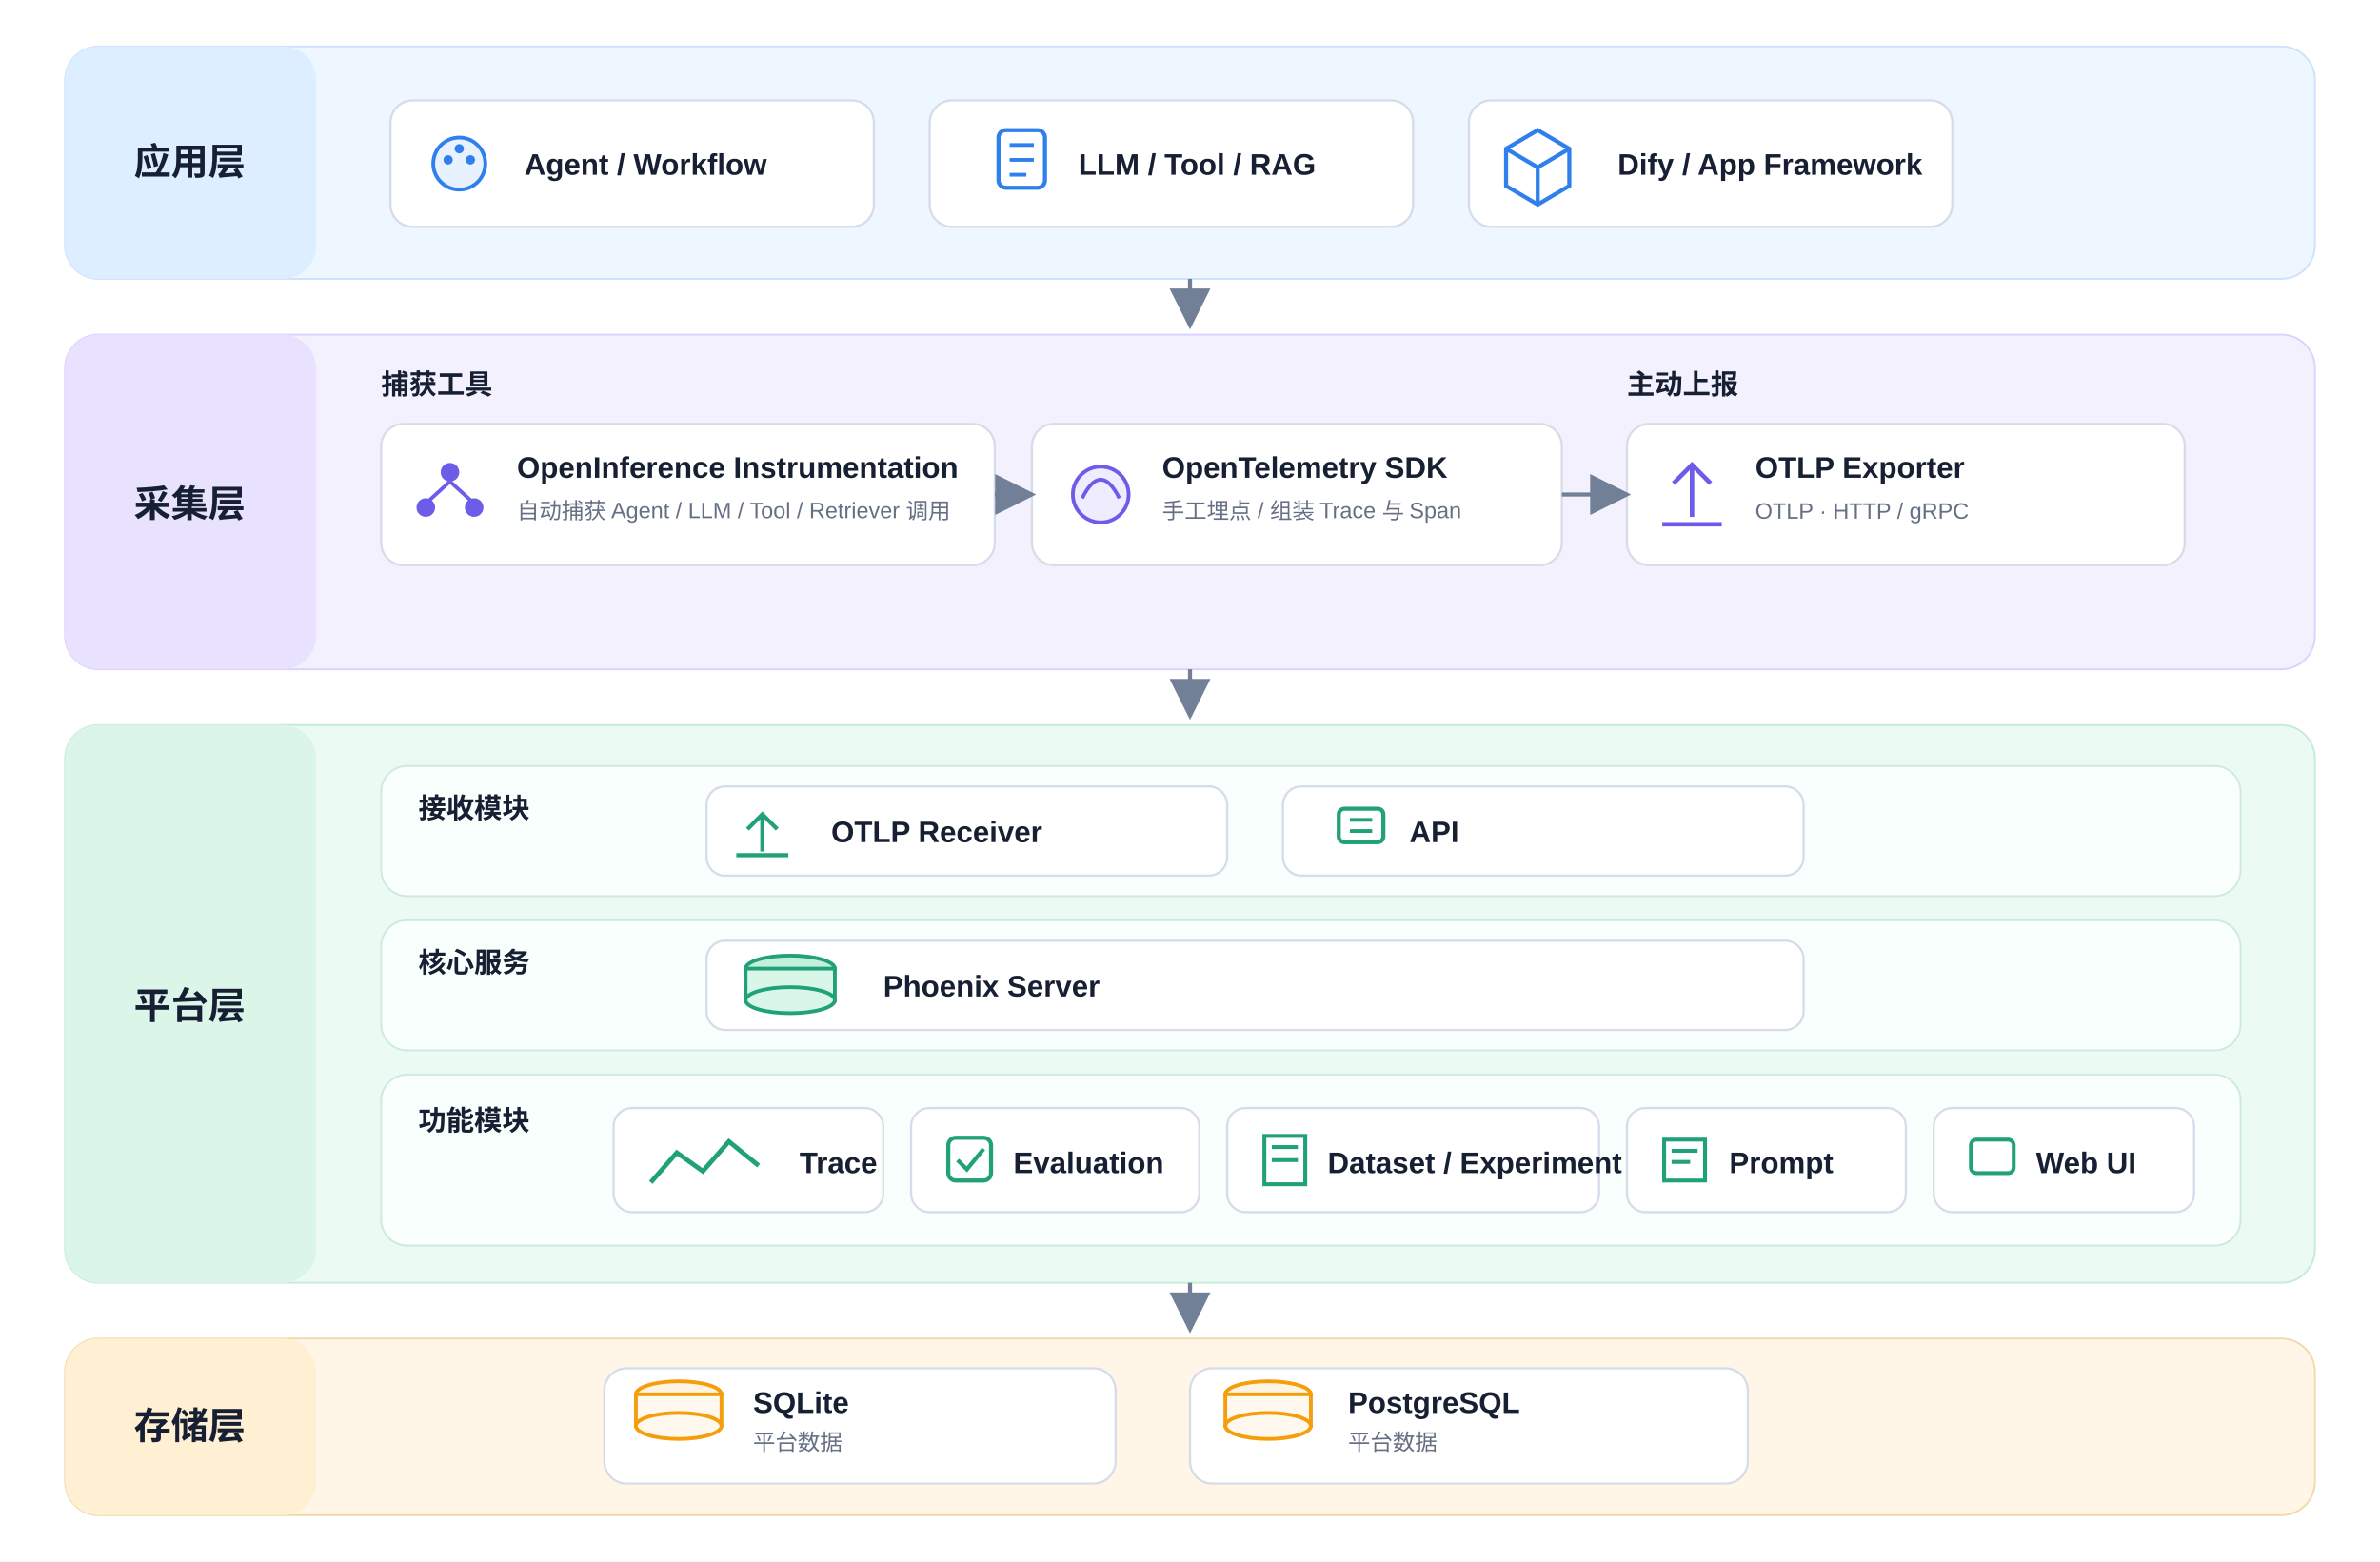
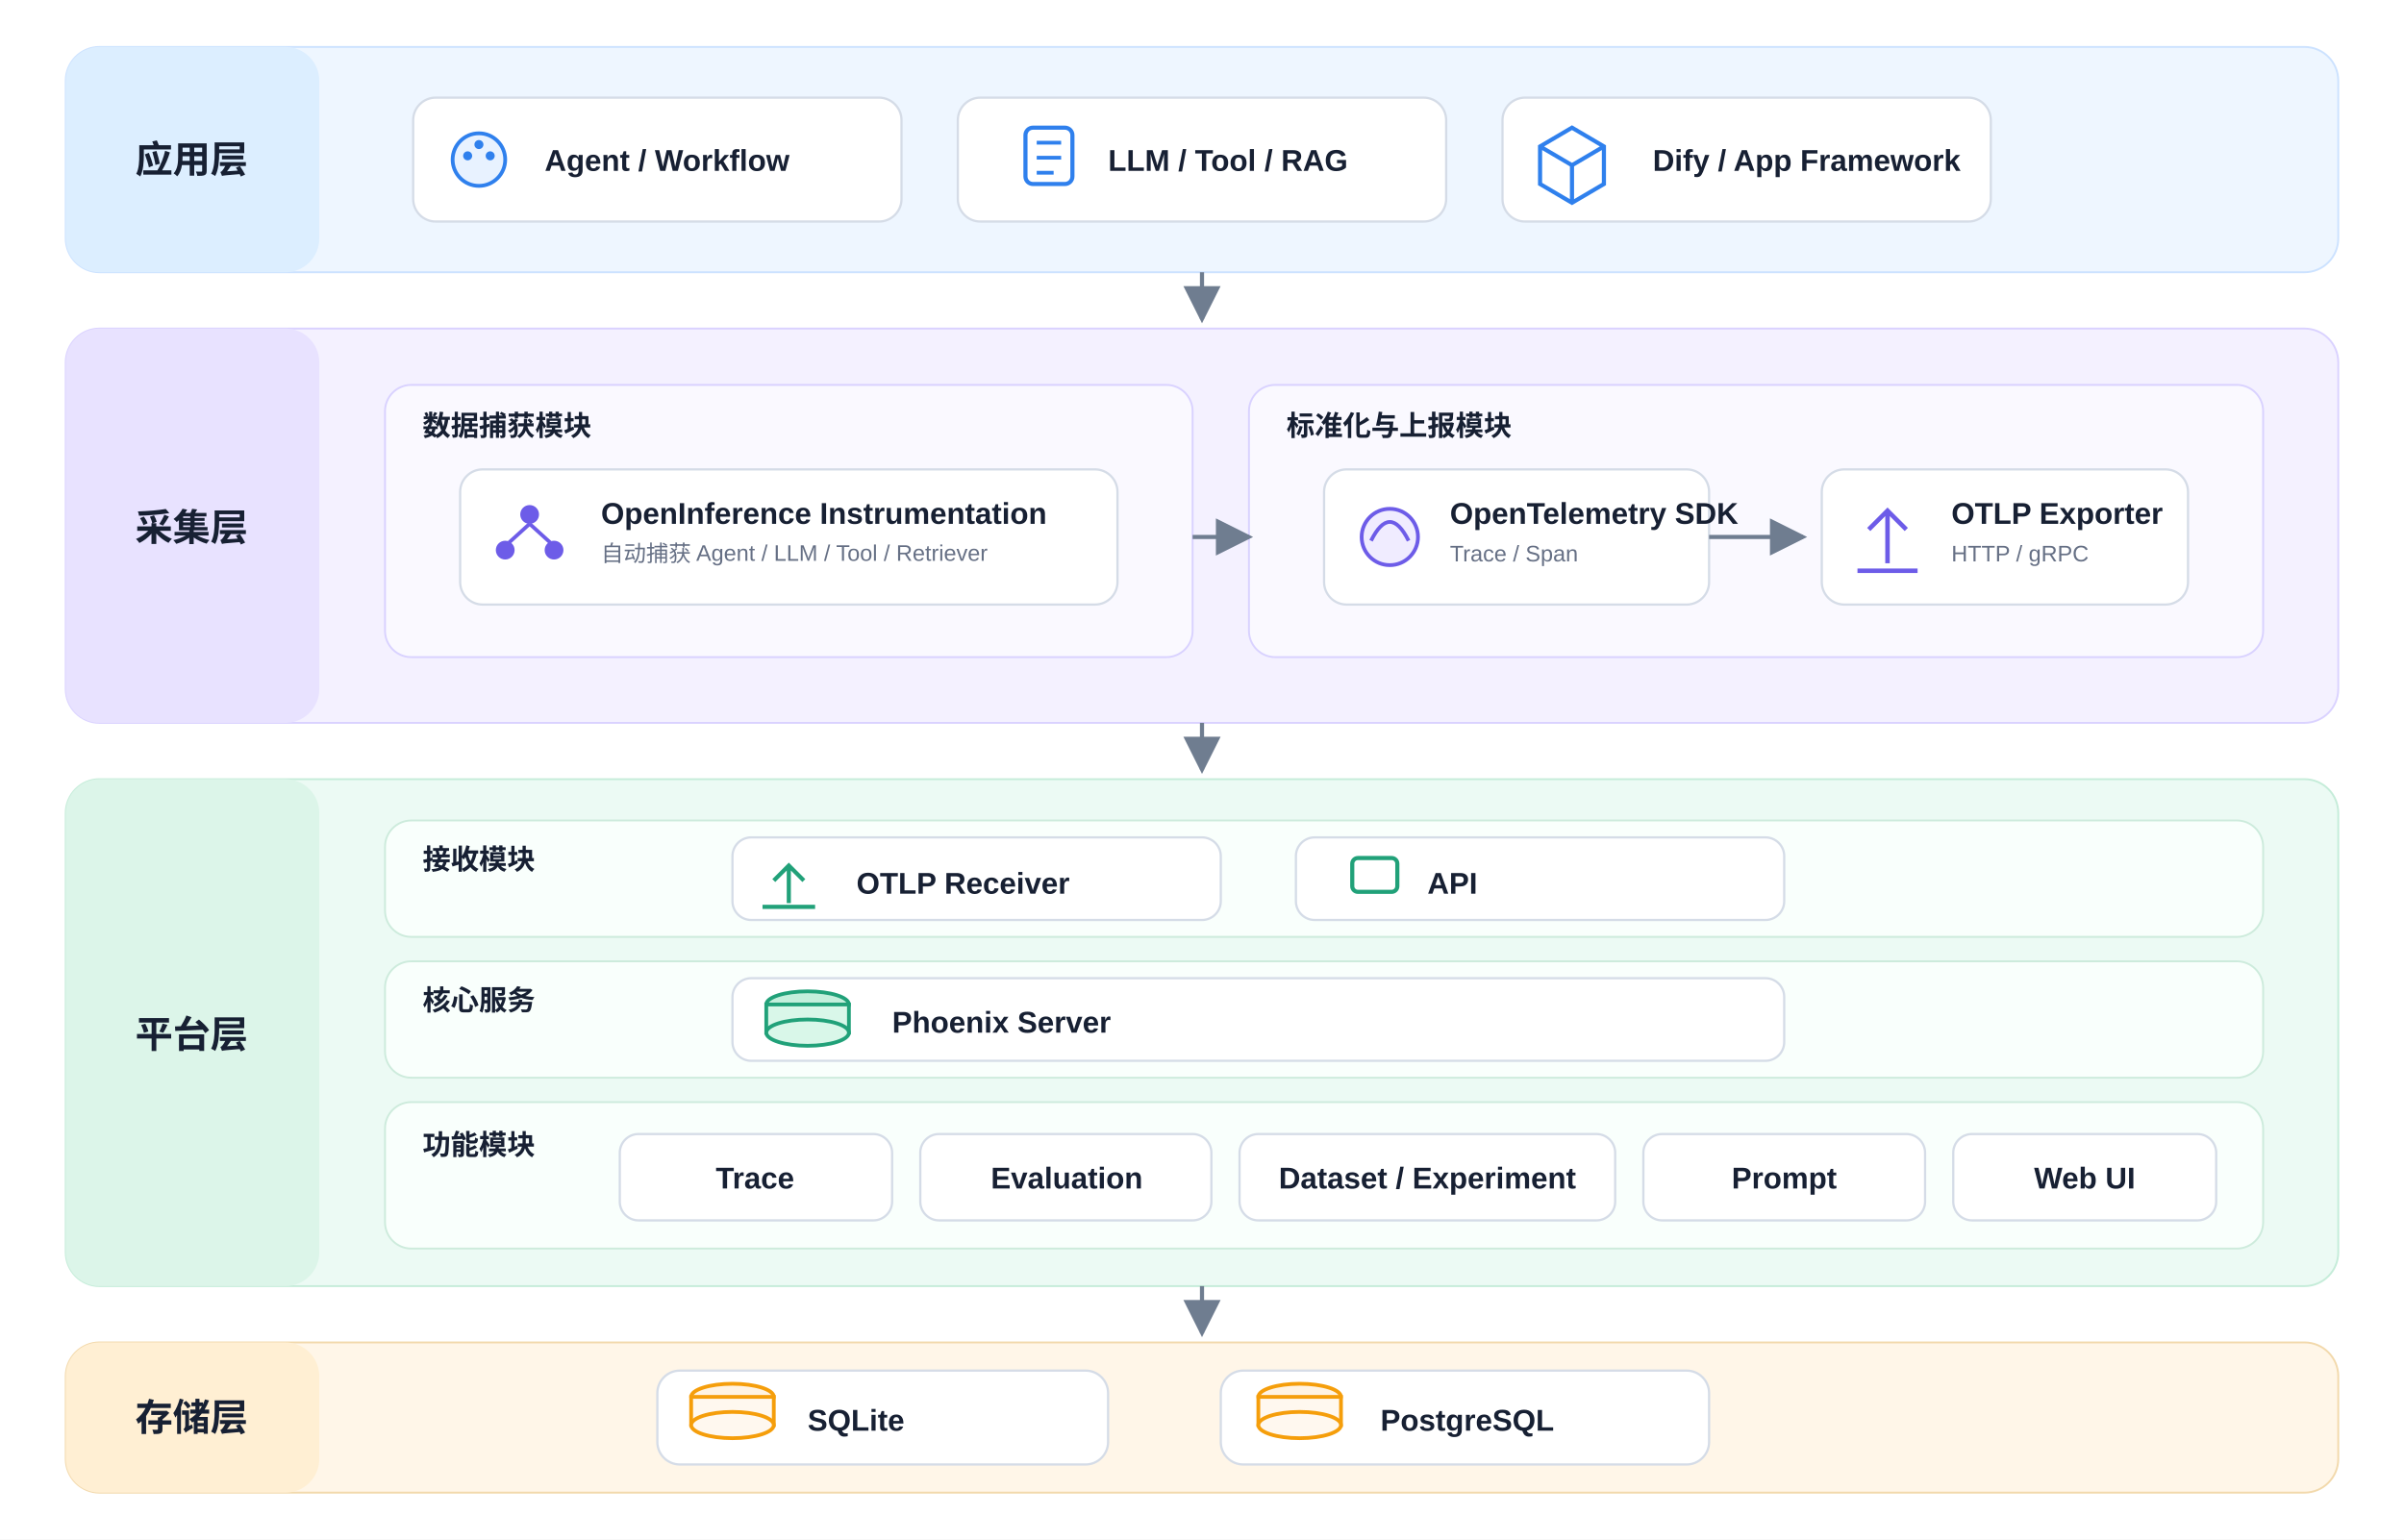
- <svg xmlns="http://www.w3.org/2000/svg" width="1280" height="840" viewBox="0 0 1280 840">
+ <svg xmlns="http://www.w3.org/2000/svg" width="1280" height="820" viewBox="0 0 1280 820">
  <defs>
-     <marker id="arrow" markerWidth="10" markerHeight="10" refX="9" refY="5" orient="auto">
-       <path d="M0 0 L10 5 L0 10 Z" fill="#718096" />
+     <marker id="arrow" markerWidth="9" markerHeight="9" refX="8" refY="4.5" orient="auto">
+       <path d="M0 0L9 4.5 0 9Z" fill="#6f7d90" />
    </marker>
    <style>
    text{font-family:Arial,"Microsoft YaHei",sans-serif;fill:#172033}
-     .layer{font-size:20px;font-weight:700}.group{font-size:15px;font-weight:700}.name{font-size:16px;font-weight:700}.sub{font-size:12px;fill:#667085}.card{fill:#fff;stroke:#d6dde8;stroke-width:1.2}.arrow{stroke:#718096;stroke-width:2.2;fill:none;marker-end:url(#arrow)}
+     .layer{font-size:20px;font-weight:700}.group{font-size:15px;font-weight:700}.name{font-size:16px;font-weight:700}.sub{font-size:12px;fill:#667085}.card{fill:#fff;stroke:#d5dce7;stroke-width:1.2}.line{stroke:#6f7d90;stroke-width:2.2;fill:none;marker-end:url(#arrow)}
  </style>
  </defs>
-   <rect width="1280" height="840" fill="#fff" />
-   <rect x="35" y="25" width="1210" height="125" rx="18" fill="#eef6ff" stroke="#cce2ff" />
-   <rect x="35" y="25" width="135" height="125" rx="18" fill="#dceeff" />
-   <text x="102" y="94" text-anchor="middle" class="layer">应用层</text>
+   <rect width="1280" height="820" fill="#fff" />
+   <rect x="35" y="25" width="1210" height="120" rx="18" fill="#eef6ff" stroke="#cce2ff" />
+   <rect x="35" y="25" width="135" height="120" rx="18" fill="#dceeff" />
+   <text x="102" y="92" text-anchor="middle" class="layer">应用层</text>
  <g>
-     <rect x="210" y="54" width="260" height="68" rx="12" class="card" />
-     <circle cx="247" cy="88" r="14" fill="#e8f2ff" stroke="#2f80ed" stroke-width="2" />
-     <circle cx="241" cy="86" r="2.5" fill="#2f80ed" />
-     <circle cx="247" cy="80" r="2.5" fill="#2f80ed" />
-     <circle cx="253" cy="86" r="2.5" fill="#2f80ed" />
-     <text x="282" y="94" class="name">Agent / Workflow</text>
-     <rect x="500" y="54" width="260" height="68" rx="12" class="card" />
-     <rect x="537" y="70" width="25" height="31" rx="4" fill="none" stroke="#2f80ed" stroke-width="2.2" />
-     <path d="M543 78h13M543 86h13M543 94h9" stroke="#2f80ed" stroke-width="2" />
-     <text x="580" y="94" class="name">LLM / Tool / RAG</text>
-     <rect x="790" y="54" width="260" height="68" rx="12" class="card" />
-     <path d="M827 70l17 10v20l-17 10-17-10V80zM810 80l17 10 17-10M827 90v20" fill="none" stroke="#2f80ed" stroke-width="2.2" />
-     <text x="870" y="94" class="name">Dify / App Framework</text>
+     <rect x="220" y="52" width="260" height="66" rx="12" class="card" />
+     <circle cx="255" cy="85" r="14" fill="#e8f2ff" stroke="#2f80ed" stroke-width="2" />
+     <circle cx="249" cy="83" r="2.4" fill="#2f80ed" />
+     <circle cx="255" cy="77" r="2.4" fill="#2f80ed" />
+     <circle cx="261" cy="83" r="2.4" fill="#2f80ed" />
+     <text x="290" y="91" class="name">Agent / Workflow</text>
+     <rect x="510" y="52" width="260" height="66" rx="12" class="card" />
+     <rect x="546" y="68" width="25" height="30" rx="4" fill="none" stroke="#2f80ed" stroke-width="2.2" />
+     <path d="M552 76h13M552 84h13M552 92h9" stroke="#2f80ed" stroke-width="2" />
+     <text x="590" y="91" class="name">LLM / Tool / RAG</text>
+     <rect x="800" y="52" width="260" height="66" rx="12" class="card" />
+     <path d="M837 68l17 10v20l-17 10-17-10V78zM820 78l17 10 17-10M837 88v20" fill="none" stroke="#2f80ed" stroke-width="2.2" />
+     <text x="880" y="91" class="name">Dify / App Framework</text>
  </g>
-   <path d="M640 150V175" class="arrow" />
-   <rect x="35" y="180" width="1210" height="180" rx="18" fill="#f4f1ff" stroke="#dad2ff" />
-   <rect x="35" y="180" width="135" height="180" rx="18" fill="#e8e2ff" />
-   <text x="102" y="278" text-anchor="middle" class="layer">采集层</text>
-   <text x="205" y="212" class="group">捕获工具</text>
+   <path d="M640 145V170" class="line" />
+   <rect x="35" y="175" width="1210" height="210" rx="18" fill="#f4f1ff" stroke="#dad2ff" />
+   <rect x="35" y="175" width="135" height="210" rx="18" fill="#e8e2ff" />
+   <text x="102" y="288" text-anchor="middle" class="layer">采集层</text>
+   <rect x="205" y="205" width="430" height="145" rx="14" fill="#faf9ff" stroke="#d9d2ff" />
+   <text x="225" y="232" class="group">数据捕获模块</text>
+   <rect x="245" y="250" width="350" height="72" rx="12" class="card" />
+   <circle cx="282" cy="274" r="5" fill="#6d5ce8" />
+   <circle cx="269" cy="293" r="5" fill="#6d5ce8" />
+   <circle cx="295" cy="293" r="5" fill="#6d5ce8" />
+   <path d="M282 279L271 289M282 279L293 289" stroke="#6d5ce8" stroke-width="2" />
+   <text x="320" y="279" class="name">OpenInference Instrumentation</text>
+   <text x="320" y="299" class="sub">自动捕获 Agent / LLM / Tool / Retriever</text>
+   <rect x="665" y="205" width="540" height="145" rx="14" fill="#faf9ff" stroke="#d9d2ff" />
+   <text x="685" y="232" class="group">标准化与上报模块</text>
+   <rect x="705" y="250" width="205" height="72" rx="12" class="card" />
+   <circle cx="740" cy="286" r="15" fill="#f0ecff" stroke="#6d5ce8" stroke-width="2" />
+   <path d="M730 288q10-20 20 0" fill="none" stroke="#6d5ce8" stroke-width="2" />
+   <text x="772" y="279" class="name">OpenTelemetry SDK</text>
+   <text x="772" y="299" class="sub">Trace / Span</text>
+   <path d="M910 286H960" class="line" />
+   <rect x="970" y="250" width="195" height="72" rx="12" class="card" />
+   <path d="M1005 300v-28M995 282l10-10 10 10M989 304h32" fill="none" stroke="#6d5ce8" stroke-width="2.4" />
+   <text x="1039" y="279" class="name">OTLP Exporter</text>
+   <text x="1039" y="299" class="sub">HTTP / gRPC</text>
+   <path d="M635 286H665" class="line" />
+   <path d="M640 385V410" class="line" />
+   <rect x="35" y="415" width="1210" height="270" rx="18" fill="#ecfaf4" stroke="#c5ecd9" />
+   <rect x="35" y="415" width="135" height="270" rx="18" fill="#dcf5e9" />
+   <text x="102" y="558" text-anchor="middle" class="layer">平台层</text>
+   <rect x="205" y="437" width="1000" height="62" rx="14" fill="#f9fffc" stroke="#cdebdc" />
+   <text x="225" y="463" class="group">接收模块</text>
+   <rect x="390" y="446" width="260" height="44" rx="10" class="card" />
+   <path d="M420 481v-20M412 469l8-8 8 8M406 483h28" fill="none" stroke="#21a179" stroke-width="2.2" />
+   <text x="456" y="476" class="name">OTLP Receiver</text>
+   <rect x="690" y="446" width="260" height="44" rx="10" class="card" />
+   <rect x="720" y="457" width="24" height="18" rx="3" fill="none" stroke="#21a179" stroke-width="2.2" />
+   <text x="760" y="476" class="name">API</text>
+   <rect x="205" y="512" width="1000" height="62" rx="14" fill="#f9fffc" stroke="#cdebdc" />
+   <text x="225" y="538" class="group">核心服务</text>
+   <rect x="390" y="521" width="560" height="44" rx="10" class="card" />
+   <ellipse cx="430" cy="535" rx="22" ry="7" fill="#c4efdc" stroke="#21a179" stroke-width="2" />
+   <rect x="408" y="535" width="44" height="15" fill="#d9f7e9" stroke="#21a179" stroke-width="2" />
+   <ellipse cx="430" cy="550" rx="22" ry="7" fill="#d9f7e9" stroke="#21a179" stroke-width="2" />
+   <text x="475" y="550" class="name">Phoenix Server</text>
+   <rect x="205" y="587" width="1000" height="78" rx="14" fill="#f9fffc" stroke="#cdebdc" />
+   <text x="225" y="615" class="group">功能模块</text>
  <g>
-     <rect x="205" y="228" width="330" height="76" rx="12" class="card" />
-     <circle cx="242" cy="254" r="5" fill="#6d5ce8" />
-     <circle cx="229" cy="273" r="5" fill="#6d5ce8" />
-     <circle cx="255" cy="273" r="5" fill="#6d5ce8" />
-     <path d="M242 259L231 269M242 259L253 269" stroke="#6d5ce8" stroke-width="2" />
-     <text x="278" y="257" class="name">OpenInference Instrumentation</text>
-     <text x="278" y="279" class="sub">自动捕获 Agent / LLM / Tool / Retriever 调用</text>
-     <rect x="555" y="228" width="285" height="76" rx="12" class="card" />
-     <circle cx="592" cy="266" r="15" fill="#f0ecff" stroke="#6d5ce8" stroke-width="2" />
-     <path d="M582 268q10-20 20 0" fill="none" stroke="#6d5ce8" stroke-width="2" />
-     <text x="625" y="257" class="name">OpenTelemetry SDK</text>
-     <text x="625" y="279" class="sub">手工埋点 / 组装 Trace 与 Span</text>
+     <rect x="330" y="604" width="145" height="46" rx="10" class="card" />
+     <text x="402" y="633" text-anchor="middle" class="name">Trace</text>
+     <rect x="490" y="604" width="155" height="46" rx="10" class="card" />
+     <text x="568" y="633" text-anchor="middle" class="name">Evaluation</text>
+     <rect x="660" y="604" width="200" height="46" rx="10" class="card" />
+     <text x="760" y="633" text-anchor="middle" class="name">Dataset / Experiment</text>
+     <rect x="875" y="604" width="150" height="46" rx="10" class="card" />
+     <text x="950" y="633" text-anchor="middle" class="name">Prompt</text>
+     <rect x="1040" y="604" width="140" height="46" rx="10" class="card" />
+     <text x="1110" y="633" text-anchor="middle" class="name">Web UI</text>
  </g>
-   <text x="875" y="212" class="group">主动上报</text>
-   <g>
-     <rect x="875" y="228" width="300" height="76" rx="12" class="card" />
-     <path d="M910 278v-28M900 260l10-10 10 10M894 282h32" fill="none" stroke="#6d5ce8" stroke-width="2.4" />
-     <text x="944" y="257" class="name">OTLP Exporter</text>
-     <text x="944" y="279" class="sub">OTLP · HTTP / gRPC</text>
-   </g>
-   <path d="M535 266H555" class="arrow" />
-   <path d="M840 266H875" class="arrow" />
-   <path d="M640 360V385" class="arrow" />
-   <rect x="35" y="390" width="1210" height="300" rx="18" fill="#ecfaf4" stroke="#c5ecd9" />
-   <rect x="35" y="390" width="135" height="300" rx="18" fill="#dcf5e9" />
-   <text x="102" y="548" text-anchor="middle" class="layer">平台层</text>
-   <rect x="205" y="412" width="1000" height="70" rx="14" fill="#f9fffc" stroke="#cdebdc" />
-   <text x="225" y="440" class="group">接收模块</text>
-   <rect x="380" y="423" width="280" height="48" rx="10" class="card" />
-   <path d="M410 458v-20M402 446l8-8 8 8M396 460h28" fill="none" stroke="#21a179" stroke-width="2.2" />
-   <text x="447" y="453" class="name">OTLP Receiver</text>
-   <rect x="690" y="423" width="280" height="48" rx="10" class="card" />
-   <rect x="720" y="435" width="24" height="18" rx="3" fill="none" stroke="#21a179" stroke-width="2.2" />
-   <path d="M726 441h12M726 447h12" stroke="#21a179" stroke-width="2" />
-   <text x="758" y="453" class="name">API</text>
-   <rect x="205" y="495" width="1000" height="70" rx="14" fill="#f9fffc" stroke="#cdebdc" />
-   <text x="225" y="523" class="group">核心服务</text>
-   <rect x="380" y="506" width="590" height="48" rx="10" class="card" />
-   <ellipse cx="425" cy="521" rx="24" ry="7" fill="#c4efdc" stroke="#21a179" stroke-width="2" />
-   <rect x="401" y="521" width="48" height="17" fill="#d9f7e9" stroke="#21a179" stroke-width="2" />
-   <ellipse cx="425" cy="538" rx="24" ry="7" fill="#d9f7e9" stroke="#21a179" stroke-width="2" />
-   <text x="475" y="536" class="name">Phoenix Server</text>
-   <rect x="205" y="578" width="1000" height="92" rx="14" fill="#f9fffc" stroke="#cdebdc" />
-   <text x="225" y="608" class="group">功能模块</text>
-   <g>
-     <rect x="330" y="596" width="145" height="56" rx="10" class="card" />
-     <polyline points="350,636 364,620 378,630 392,614 408,627" fill="none" stroke="#21a179" stroke-width="2.5" />
-     <text x="430" y="631" class="name">Trace</text>
-     <rect x="490" y="596" width="155" height="56" rx="10" class="card" />
-     <rect x="510" y="612" width="23" height="23" rx="4" fill="none" stroke="#21a179" stroke-width="2.2" />
-     <path d="M515 624l5 5 9-11" fill="none" stroke="#21a179" stroke-width="2.2" />
-     <text x="545" y="631" class="name">Evaluation</text>
-     <rect x="660" y="596" width="200" height="56" rx="10" class="card" />
-     <path d="M680 611h22v26h-22zM684 617h14M684 624h14" fill="none" stroke="#21a179" stroke-width="2.1" />
-     <text x="714" y="631" class="name">Dataset / Experiment</text>
-     <rect x="875" y="596" width="150" height="56" rx="10" class="card" />
-     <path d="M895 613h22v22h-22zM899 619h14M899 625h10" fill="none" stroke="#21a179" stroke-width="2.1" />
-     <text x="930" y="631" class="name">Prompt</text>
-     <rect x="1040" y="596" width="140" height="56" rx="10" class="card" />
-     <rect x="1060" y="613" width="23" height="18" rx="3" fill="none" stroke="#21a179" stroke-width="2.1" />
-     <text x="1095" y="631" class="name">Web UI</text>
-   </g>
-   <path d="M640 690V715" class="arrow" />
-   <rect x="35" y="720" width="1210" height="95" rx="18" fill="#fff6e8" stroke="#f2d9ac" />
-   <rect x="35" y="720" width="135" height="95" rx="18" fill="#ffefd3" />
-   <text x="102" y="774" text-anchor="middle" class="layer">存储层</text>
-   <g>
-     <rect x="325" y="736" width="275" height="62" rx="12" class="card" />
-     <ellipse cx="365" cy="750" rx="23" ry="7" fill="#fff3e2" stroke="#f59e0b" stroke-width="2" />
-     <rect x="342" y="750" width="46" height="17" fill="#fff8ef" stroke="#f59e0b" stroke-width="2" />
-     <ellipse cx="365" cy="767" rx="23" ry="7" fill="#fff8ef" stroke="#f59e0b" stroke-width="2" />
-     <text x="405" y="760" class="name">SQLite</text>
-     <text x="405" y="780" class="sub">平台数据</text>
-     <rect x="640" y="736" width="300" height="62" rx="12" class="card" />
-     <ellipse cx="682" cy="750" rx="23" ry="7" fill="#fff3e2" stroke="#f59e0b" stroke-width="2" />
-     <rect x="659" y="750" width="46" height="17" fill="#fff8ef" stroke="#f59e0b" stroke-width="2" />
-     <ellipse cx="682" cy="767" rx="23" ry="7" fill="#fff8ef" stroke="#f59e0b" stroke-width="2" />
-     <text x="725" y="760" class="name">PostgreSQL</text>
-     <text x="725" y="780" class="sub">平台数据</text>
-   </g>
+   <path d="M640 685V710" class="line" />
+   <rect x="35" y="715" width="1210" height="80" rx="18" fill="#fff6e8" stroke="#f2d9ac" />
+   <rect x="35" y="715" width="135" height="80" rx="18" fill="#ffefd3" />
+   <text x="102" y="762" text-anchor="middle" class="layer">存储层</text>
+   <rect x="350" y="730" width="240" height="50" rx="12" class="card" />
+   <ellipse cx="390" cy="744" rx="22" ry="7" fill="#fff3e2" stroke="#f59e0b" stroke-width="2" />
+   <rect x="368" y="744" width="44" height="15" fill="#fff8ef" stroke="#f59e0b" stroke-width="2" />
+   <ellipse cx="390" cy="759" rx="22" ry="7" fill="#fff8ef" stroke="#f59e0b" stroke-width="2" />
+   <text x="430" y="762" class="name">SQLite</text>
+   <rect x="650" y="730" width="260" height="50" rx="12" class="card" />
+   <ellipse cx="692" cy="744" rx="22" ry="7" fill="#fff3e2" stroke="#f59e0b" stroke-width="2" />
+   <rect x="670" y="744" width="44" height="15" fill="#fff8ef" stroke="#f59e0b" stroke-width="2" />
+   <ellipse cx="692" cy="759" rx="22" ry="7" fill="#fff8ef" stroke="#f59e0b" stroke-width="2" />
+   <text x="735" y="762" class="name">PostgreSQL</text>
</svg>
